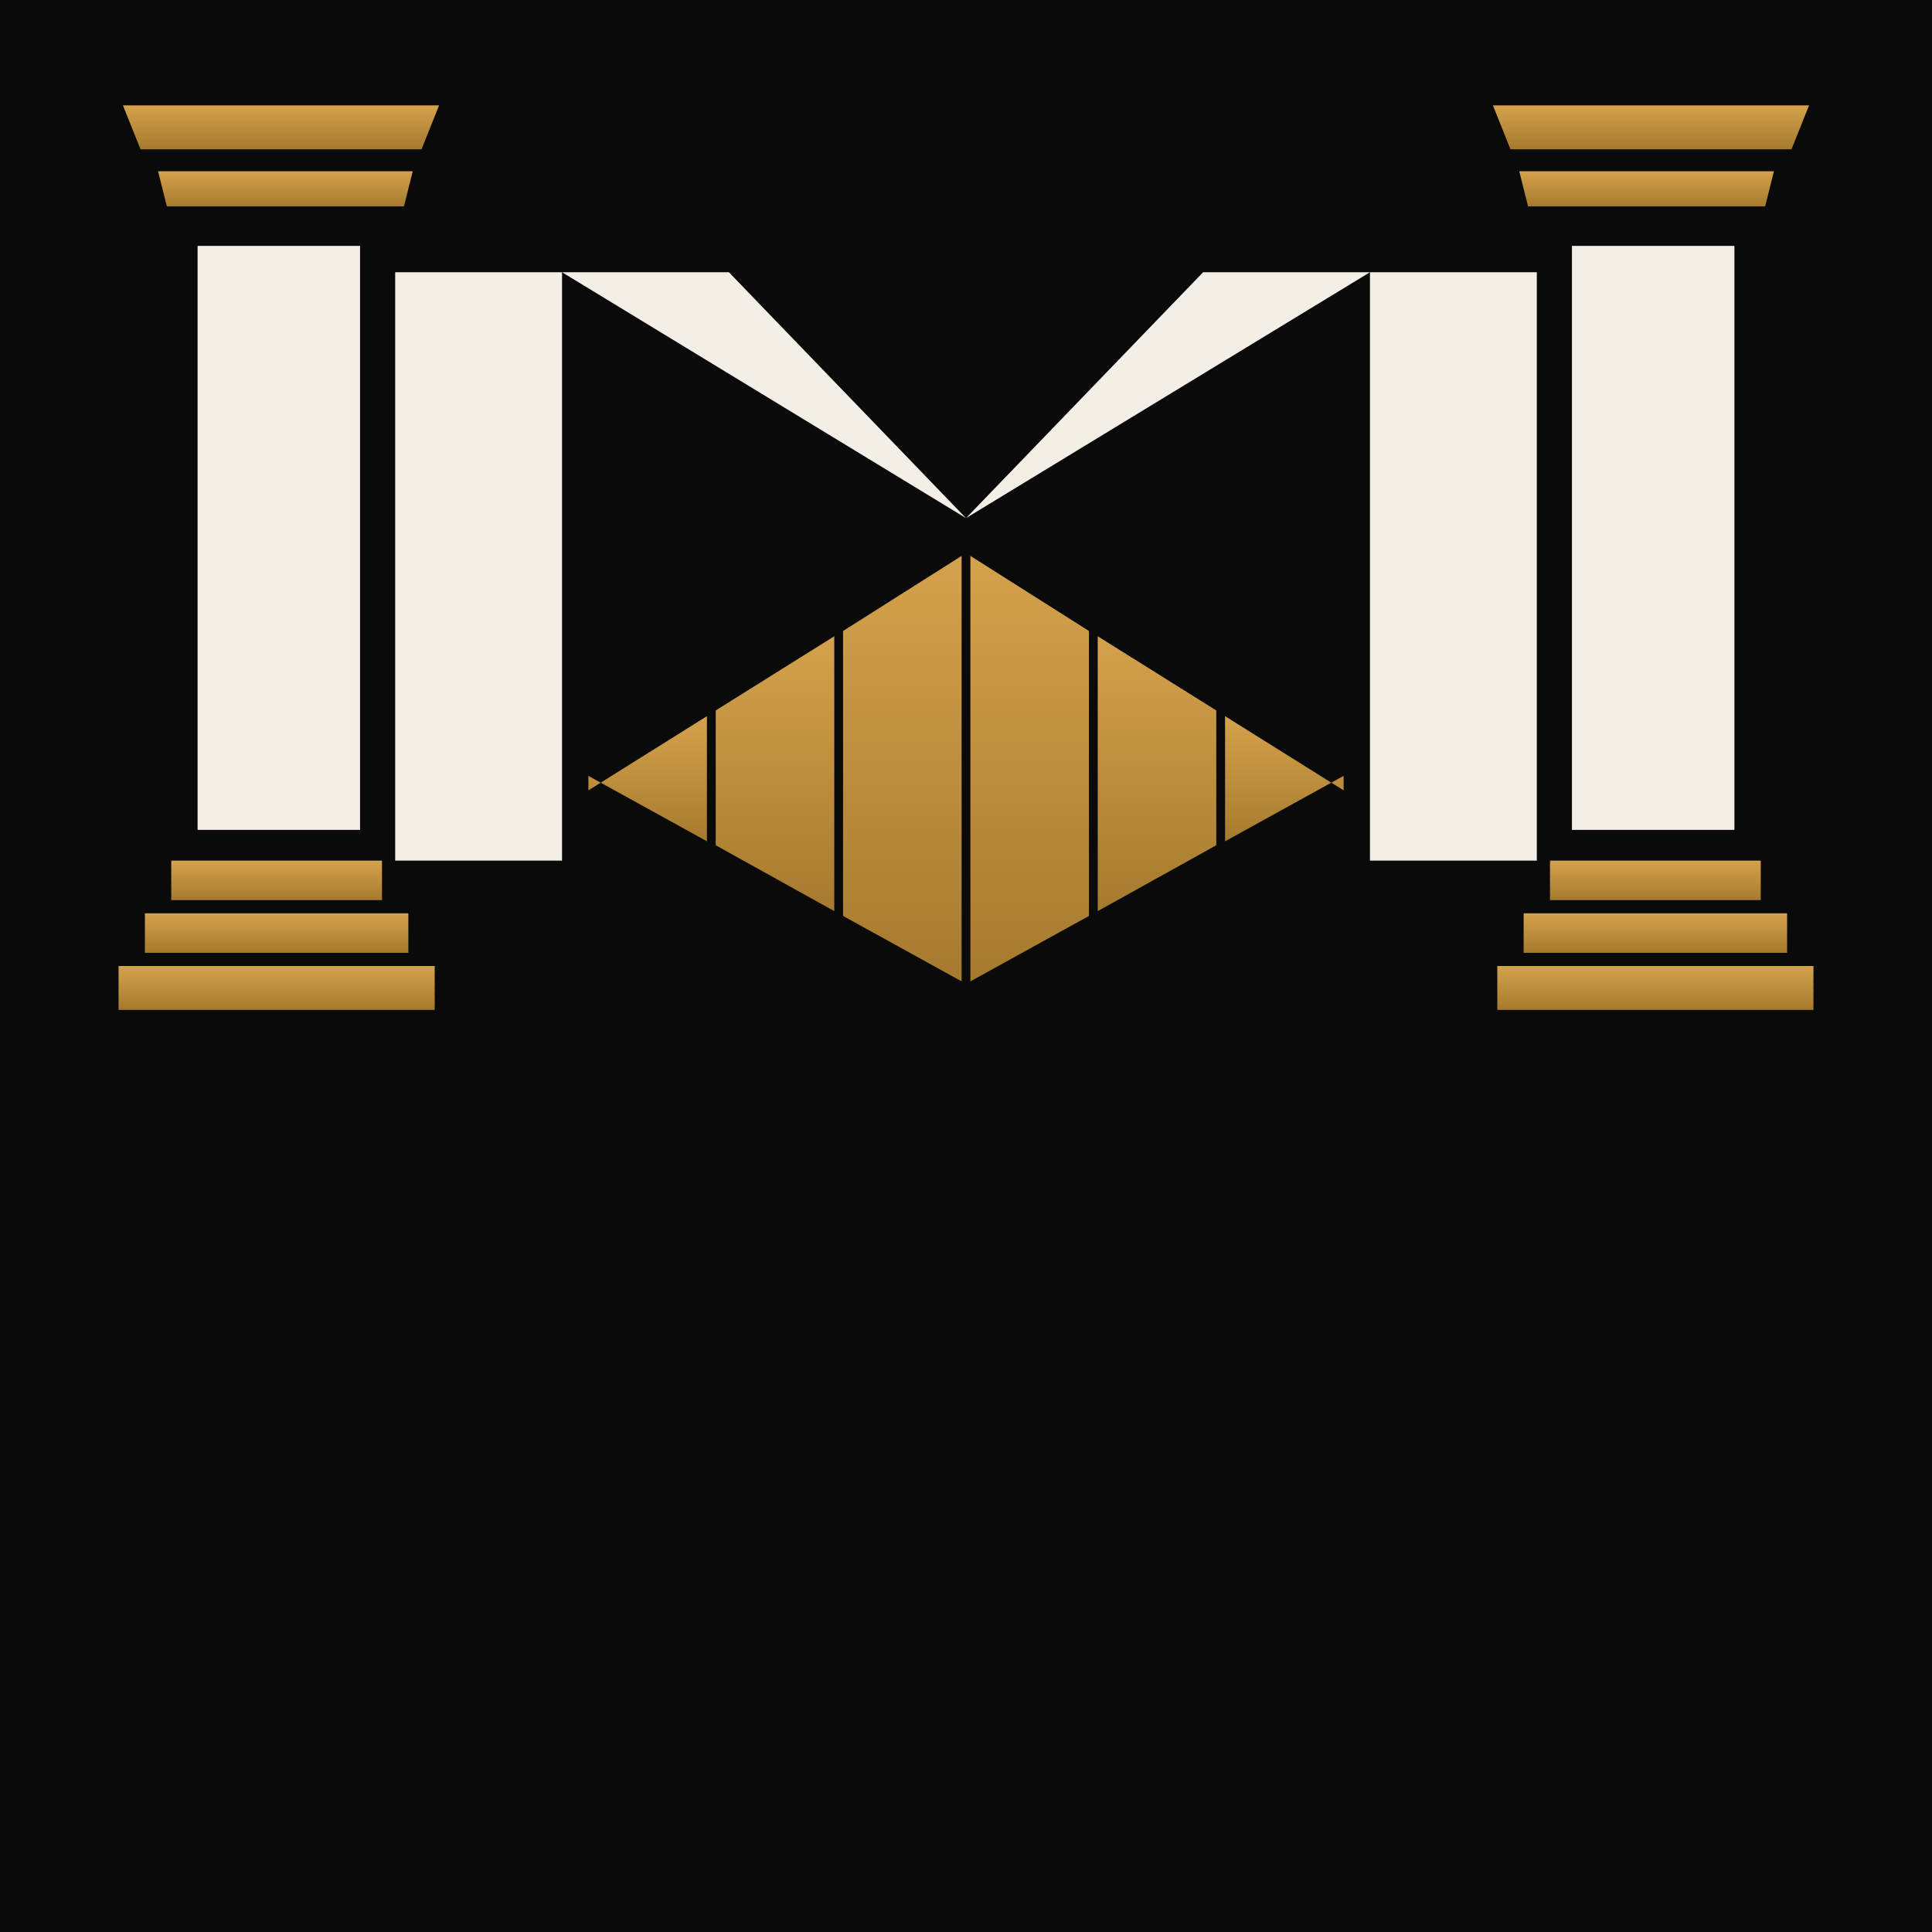
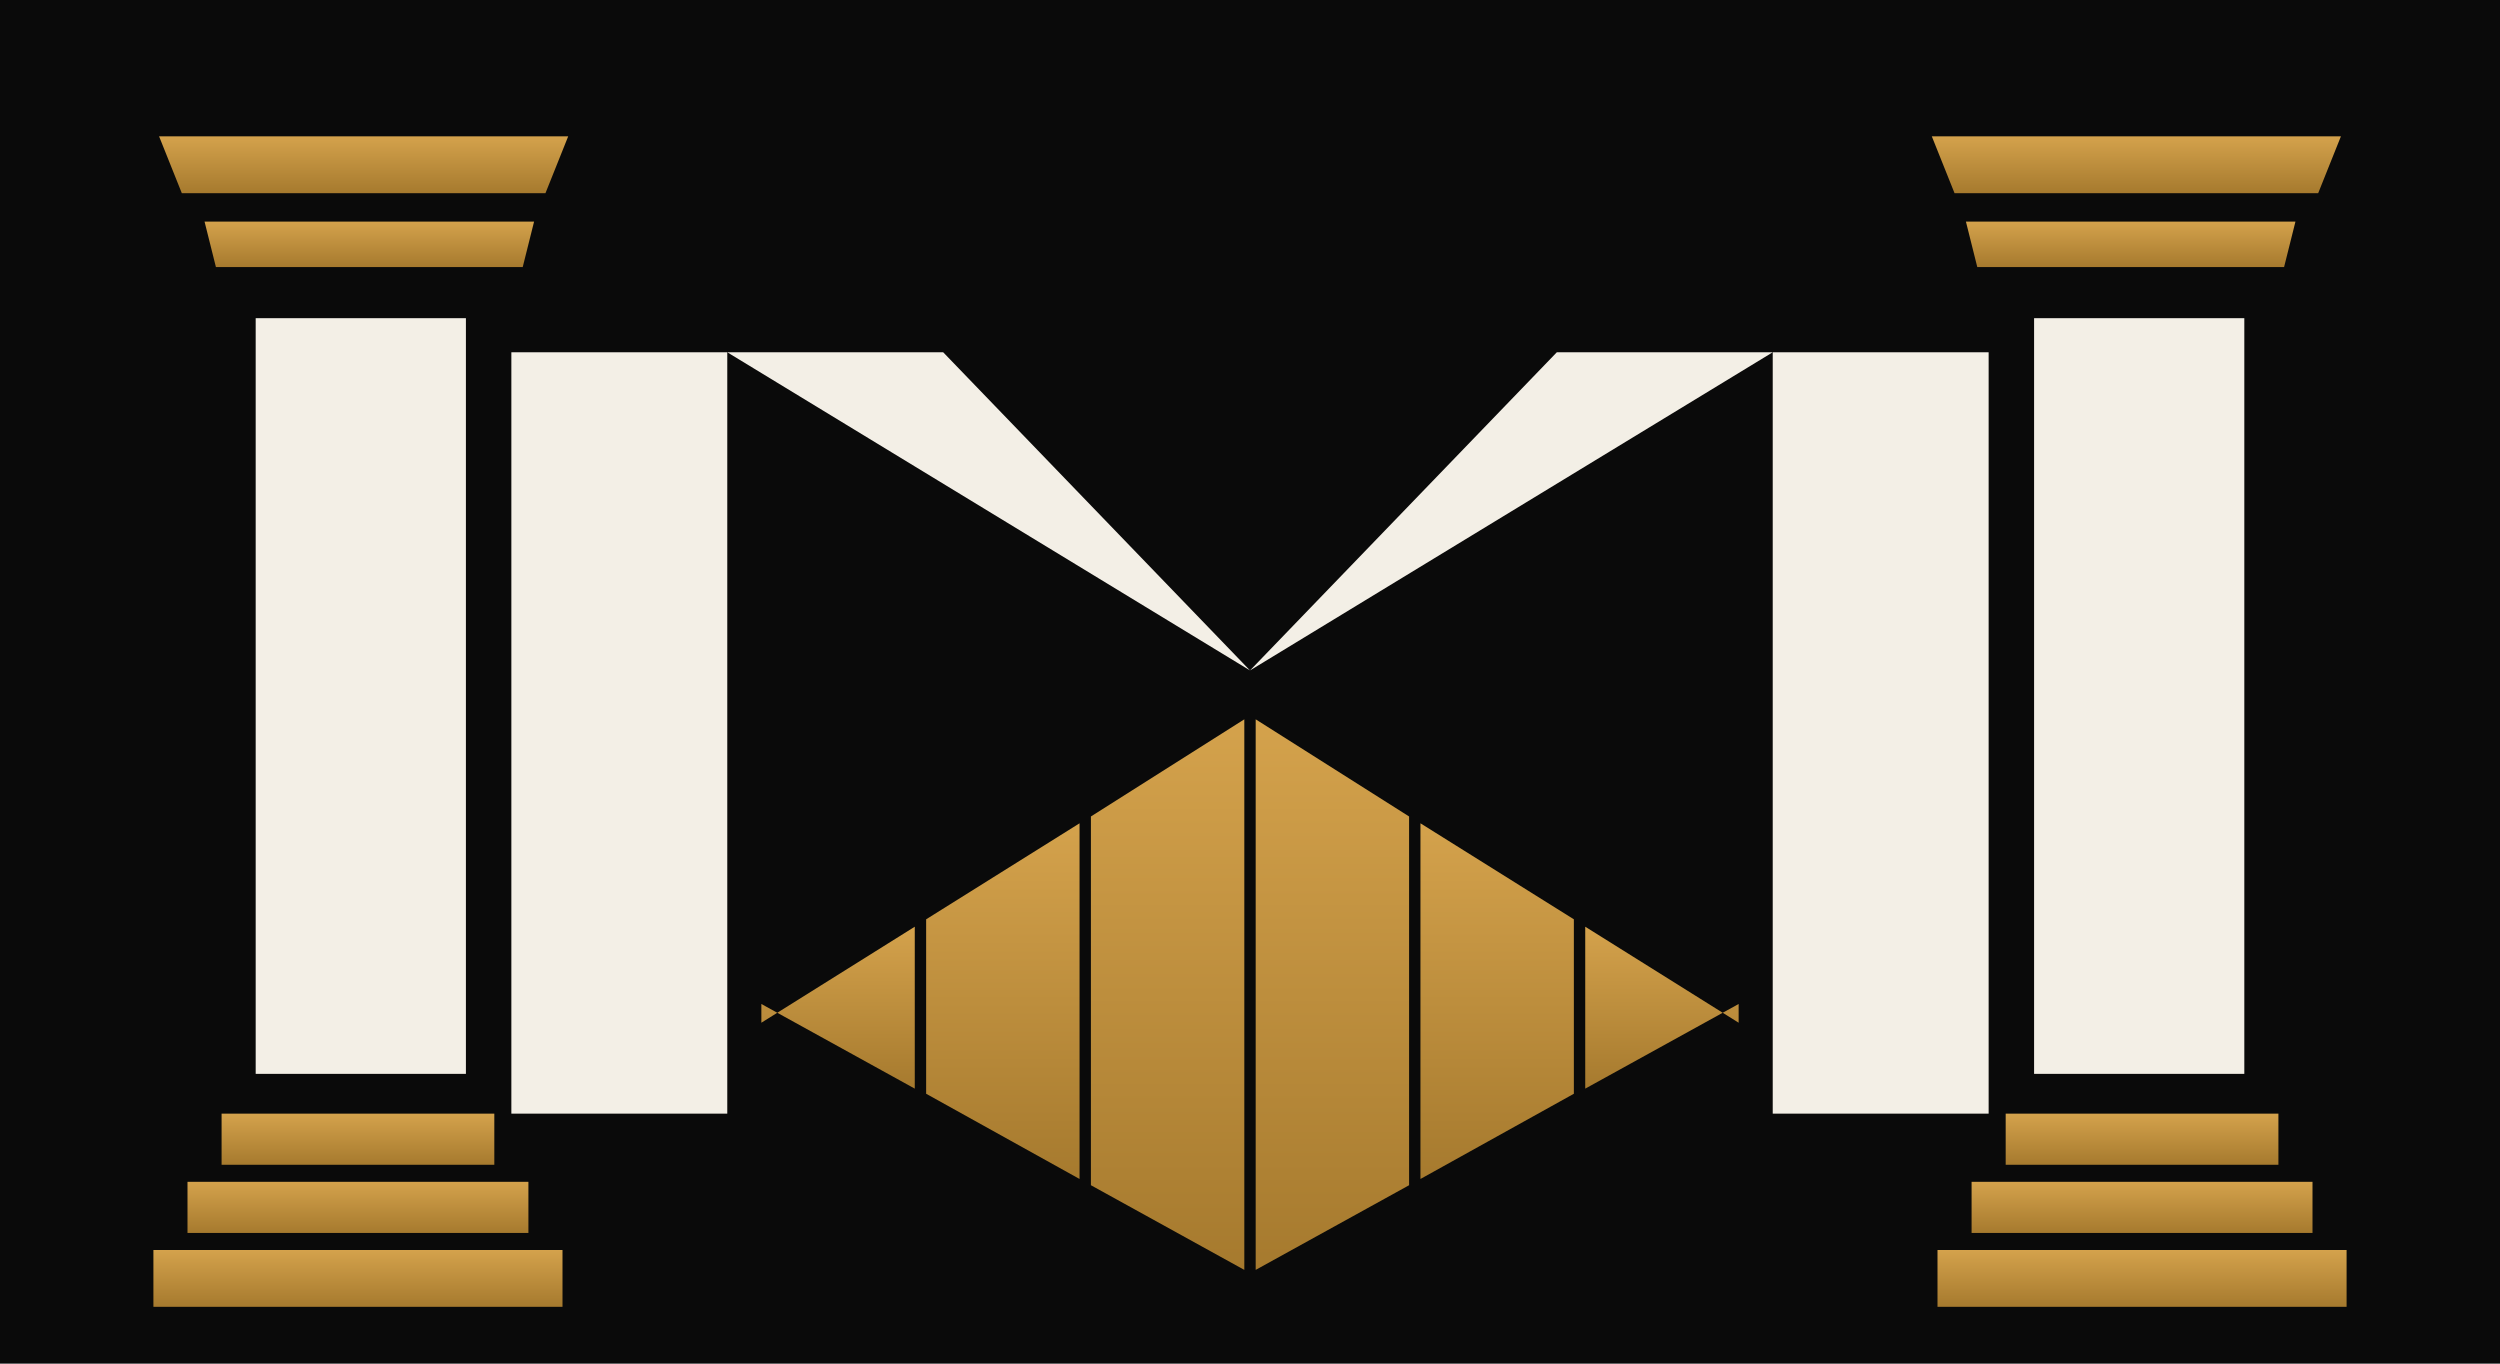
- <svg xmlns="http://www.w3.org/2000/svg" viewBox="0 0 440 440" role="img" aria-label="Matriotic Studios LLC logo">
+ <svg xmlns="http://www.w3.org/2000/svg" viewBox="0 0 440 240" role="img" aria-label="Matriotic Studios LLC logo">
  <defs>
    <linearGradient id="gold" x1="0" y1="0" x2="0" y2="1">
      <stop offset="0%" stop-color="#D4A24C" />
      <stop offset="100%" stop-color="#A67A2E" />
    </linearGradient>
  </defs>
-   <rect width="440" height="440" fill="#0A0A0A" />
+   <rect width="440" height="240" fill="#0A0A0A" />
  <g class="pillar pillar-left">
    <g class="pillar-cap" fill="url(#gold)">
      <polygon points="28,24 100,24 96,34 32,34" />
      <polygon points="36,39 94,39 92,47 38,47" />
    </g>
    <rect fill="#F3EFE6" x="45" y="56" width="37" height="133" />
    <g class="pillar-base" fill="url(#gold)">
      <rect x="39" y="196" width="48" height="9" />
      <rect x="33" y="208" width="60" height="9" />
      <rect x="27" y="220" width="72" height="10" />
    </g>
  </g>
  <g class="pillar pillar-right">
    <g class="pillar-cap" fill="url(#gold)">
      <polygon points="340,24 412,24 408,34 344,34" />
      <polygon points="346,39 404,39 402,47 348,47" />
    </g>
    <rect fill="#F3EFE6" x="358" y="56" width="37" height="133" />
    <g class="pillar-base" fill="url(#gold)">
      <rect x="353" y="196" width="48" height="9" />
      <rect x="347" y="208" width="60" height="9" />
      <rect x="341" y="220" width="72" height="10" />
    </g>
  </g>
  <g class="m-letter" fill="#F3EFE6">
    <polygon points="90,196 90,62 128,62 128,196" />
    <polygon points="312,196 312,62 350,62 350,196" />
    <polygon points="128,62 166,62 220,118" />
    <polygon points="312,62 274,62 220,118" />
  </g>
  <g class="shield" fill="url(#gold)">
    <polygon class="shield-panel-1" points="134,180 161,163.1 161,191.6 134,176.7" />
    <polygon class="shield-panel-2" points="163,161.8 190,144.9 190,207.5 163,192.5" />
    <polygon class="shield-panel-3" points="192,143.7 219,126.6 219,223.5 192,208.6" />
    <polygon class="shield-panel-4" points="221,126.6 248,143.7 248,208.6 221,223.5" />
    <polygon class="shield-panel-5" points="250,144.9 277,161.8 277,192.5 250,207.5" />
    <polygon class="shield-panel-6" points="279,163.1 306,180 306,176.7 279,191.6" />
  </g>
</svg>
